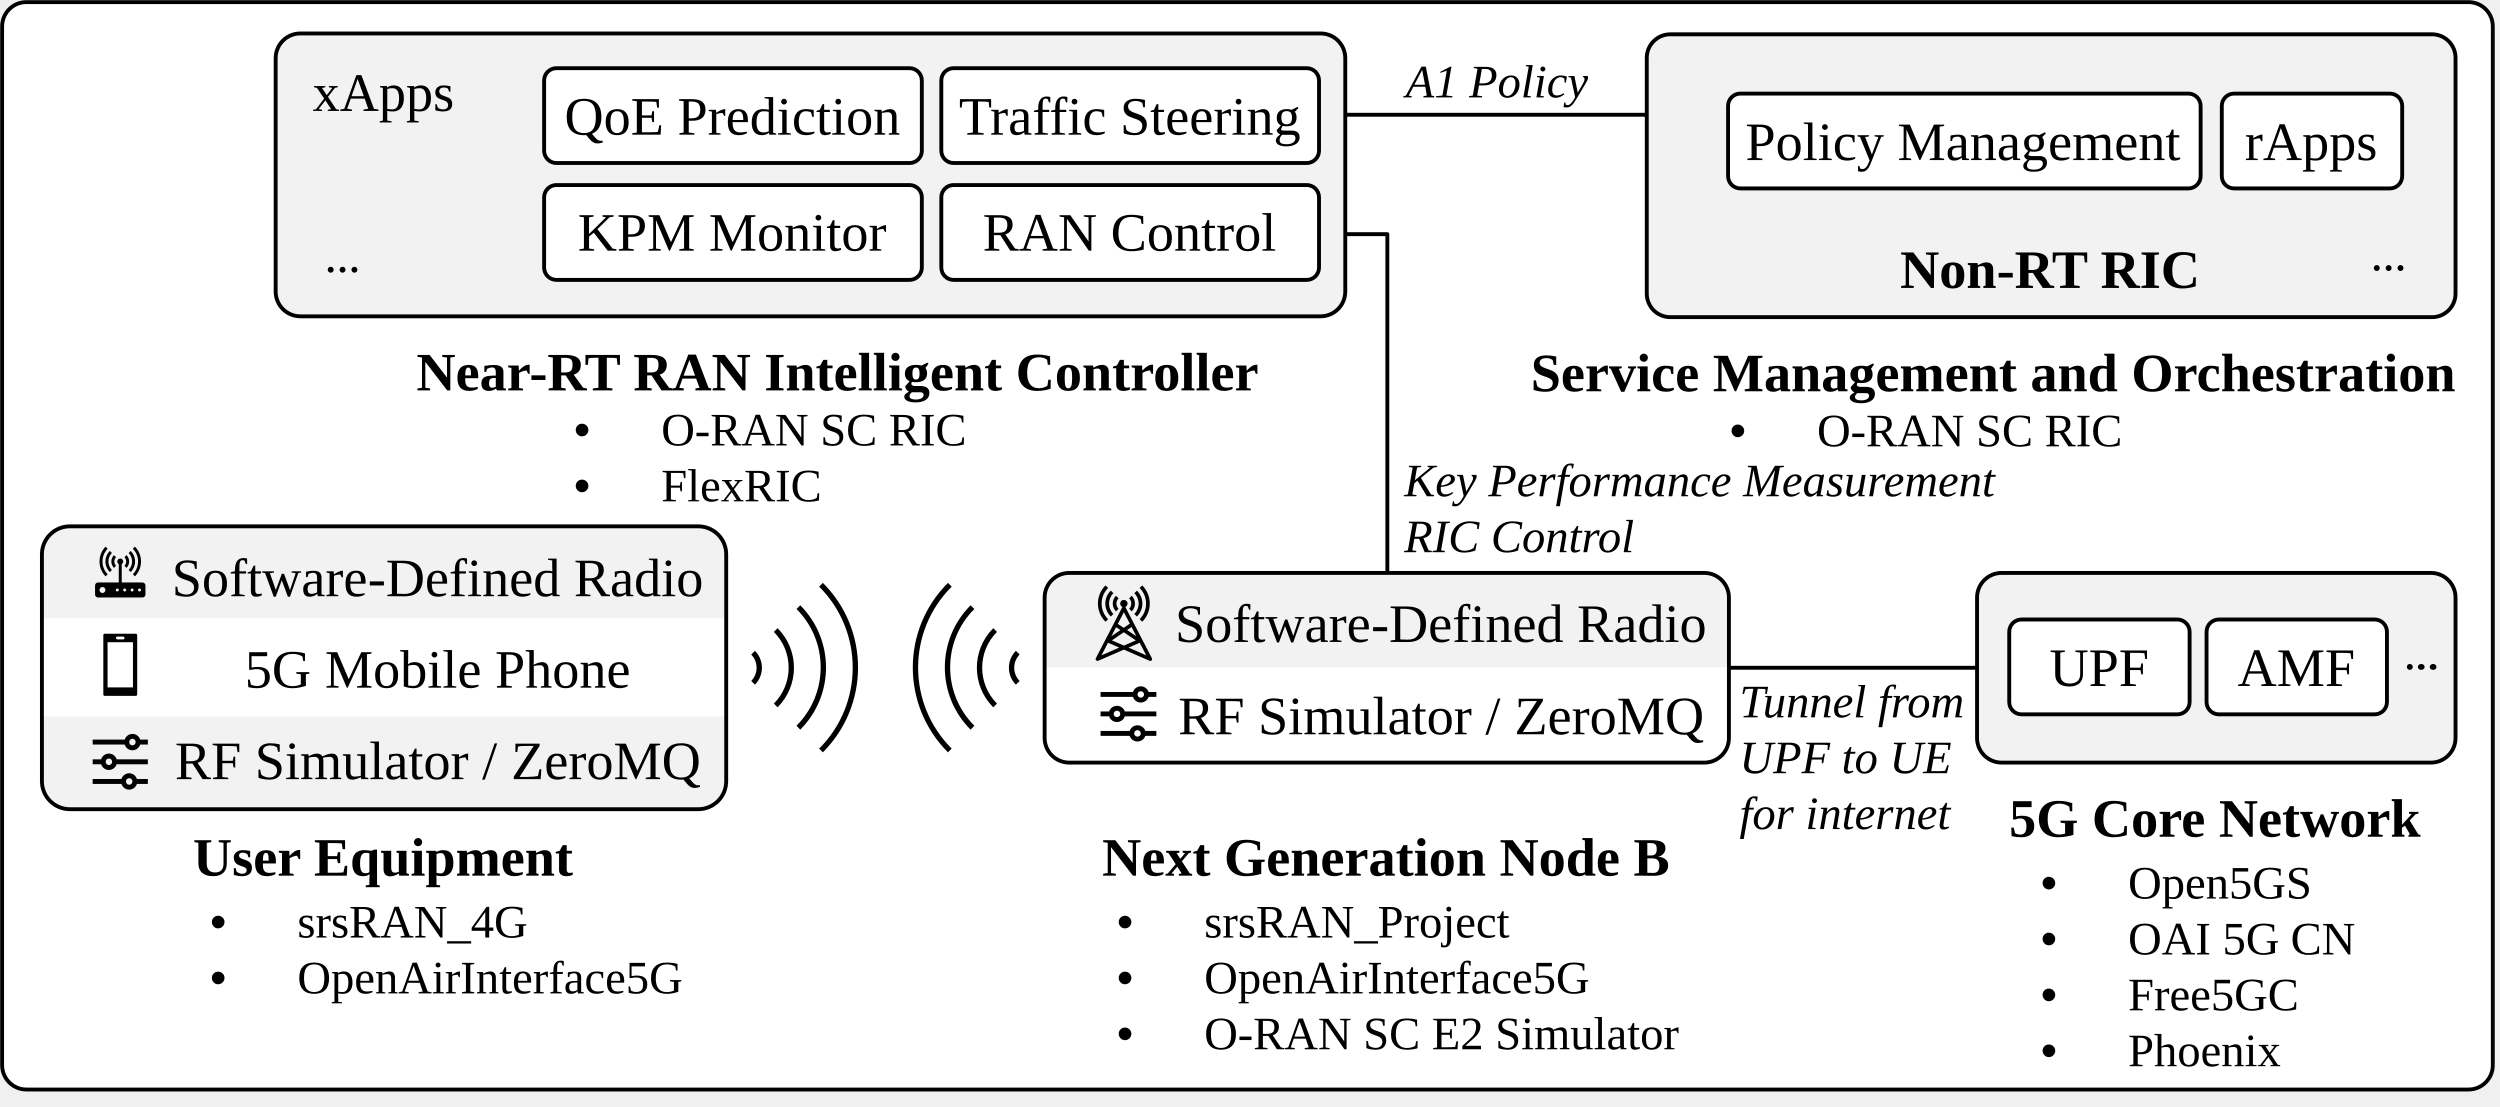
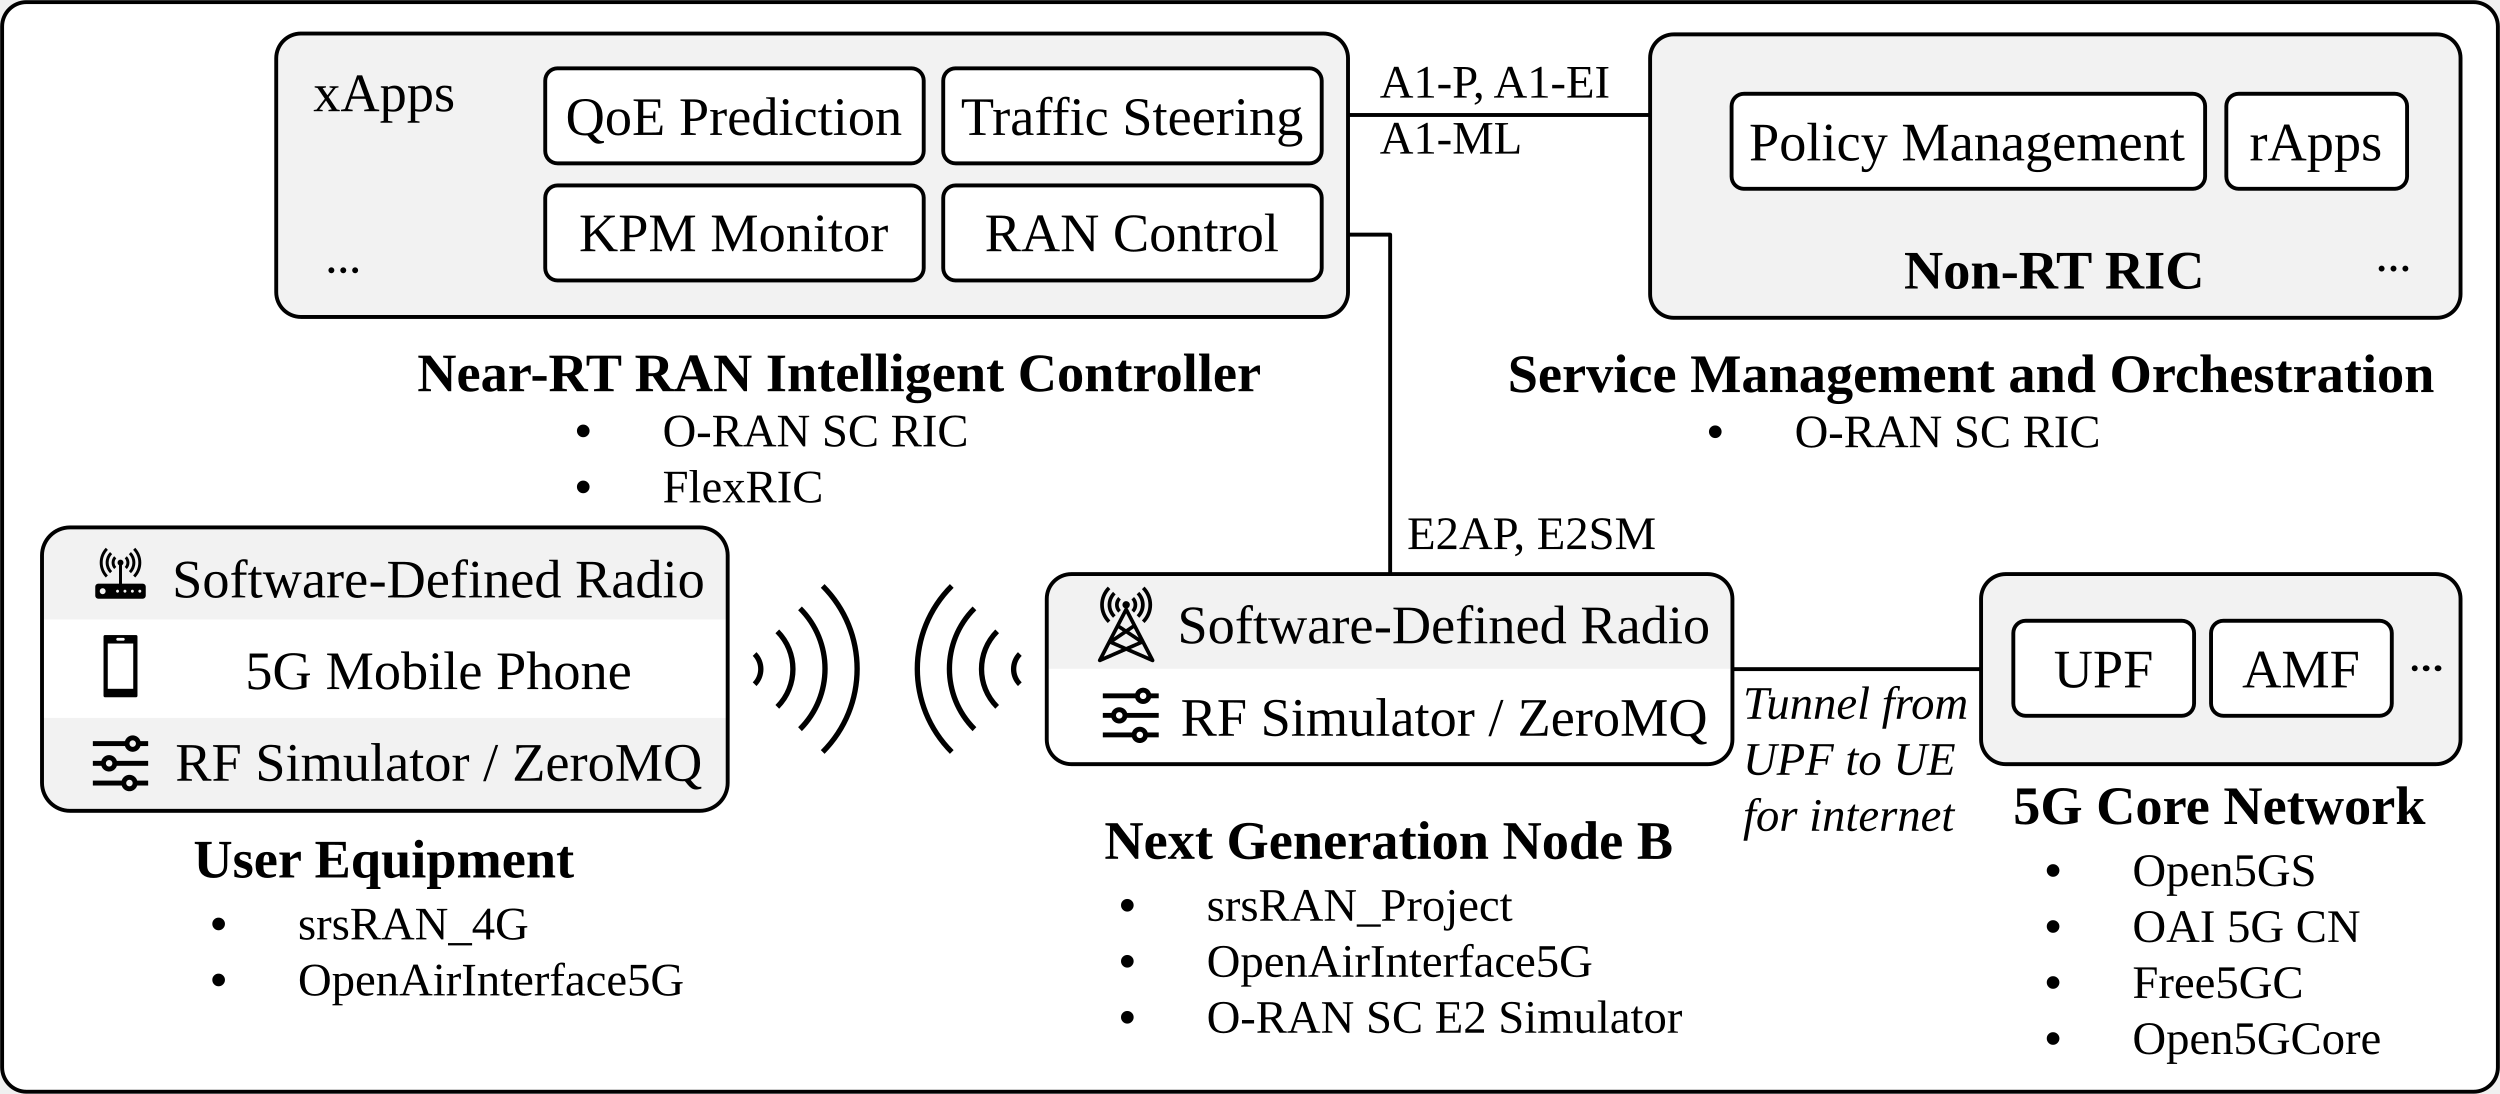
- <svg xmlns="http://www.w3.org/2000/svg" width="2952" height="1306" xml:space="preserve" overflow="hidden">
+ <svg xmlns="http://www.w3.org/2000/svg" width="2946" height="1289" xml:space="preserve" overflow="hidden">
  <g transform="translate(-723 -591)">
    <path d="M725 621.657C725 605.83 737.83 593 753.657 593L3637.34 593C3653.17 593 3666 605.83 3666 621.657L3666 1848.34C3666 1864.17 3653.17 1877 3637.34 1877L753.657 1877C737.83 1877 725 1864.17 725 1848.34Z" fill="#FFFFFF" fill-rule="evenodd" />
    <path d="M2667.5 659.296C2667.5 643.945 2679.94 631.5 2695.3 631.5L3594.7 631.5C3610.06 631.5 3622.5 643.945 3622.5 659.296L3622.5 937.704C3622.5 953.055 3610.06 965.5 3594.7 965.5L2695.3 965.5C2679.94 965.5 2667.5 953.055 2667.5 937.704Z" stroke="#000000" stroke-width="4.583" stroke-miterlimit="8" fill="#F2F2F2" fill-rule="evenodd" />
-     <text font-family="Times New Roman,Times New Roman_MSFontService,sans-serif" font-weight="700" font-size="64" transform="matrix(1 0 0 1 2530.5 1053)">Service Management and Orchestration</text>
-     <text font-family="Arial,Arial_MSFontService,sans-serif" font-weight="400" font-size="55" transform="matrix(1 0 0 1 2765.46 1118)">•</text>
-     <text font-family="Times New Roman,Times New Roman_MSFontService,sans-serif" font-weight="400" font-size="55" transform="matrix(1 0 0 1 2868.59 1118)">O</text>
-     <text font-family="Times New Roman,Times New Roman_MSFontService,sans-serif" font-weight="400" font-size="55" transform="matrix(1 0 0 1 2908.12 1118)">-</text>
-     <text font-family="Times New Roman,Times New Roman_MSFontService,sans-serif" font-weight="400" font-size="55" transform="matrix(1 0 0 1 2926.45 1118)">RAN SC RIC</text>
+     <text font-family="Times New Roman,Times New Roman_MSFontService,sans-serif" font-weight="700" font-size="64" transform="matrix(1 0 0 1 2499.7 1053)">Service Management and Orchestration</text>
+     <text font-family="Arial,Arial_MSFontService,sans-serif" font-weight="400" font-size="55" transform="matrix(1 0 0 1 2734.66 1118)">•</text>
+     <text font-family="Times New Roman,Times New Roman_MSFontService,sans-serif" font-weight="400" font-size="55" transform="matrix(1 0 0 1 2837.79 1118)">O</text>
+     <text font-family="Times New Roman,Times New Roman_MSFontService,sans-serif" font-weight="400" font-size="55" transform="matrix(1 0 0 1 2877.32 1118)">-</text>
+     <text font-family="Times New Roman,Times New Roman_MSFontService,sans-serif" font-weight="400" font-size="55" transform="matrix(1 0 0 1 2895.65 1118)">RAN SC RIC</text>
    <text font-family="Times New Roman,Times New Roman_MSFontService,sans-serif" font-weight="700" font-size="64" transform="matrix(1 0 0 1 2966.67 931)">Non</text>
    <text font-family="Times New Roman,Times New Roman_MSFontService,sans-serif" font-weight="700" font-size="64" transform="matrix(1 0 0 1 3080.68 931)">-</text>
    <text font-family="Times New Roman,Times New Roman_MSFontService,sans-serif" font-weight="700" font-size="64" transform="matrix(1 0 0 1 3101.88 931)">RT RIC</text>
    <path d="M725.5 622.158C725.5 606.331 738.331 593.5 754.158 593.5L3637.84 593.5C3653.67 593.5 3666.5 606.331 3666.5 622.158L3666.5 1848.84C3666.5 1864.67 3653.67 1877.5 3637.84 1877.5L754.158 1877.5C738.331 1877.5 725.5 1864.67 725.5 1848.84Z" stroke="#000000" stroke-width="4.583" stroke-miterlimit="8" fill="none" fill-rule="evenodd" />
    <text font-family="Times New Roman,Times New Roman_MSFontService,sans-serif" font-weight="700" font-size="64" transform="matrix(1 0 0 1 950.914 1625)">User Equipment</text>
    <path d="M772 1243.62C772 1226.16 786.155 1212 803.617 1212L1548.38 1212C1565.84 1212 1580 1226.16 1580 1243.62L1580 1514.38C1580 1531.84 1565.84 1546 1548.38 1546L803.617 1546C786.155 1546 772 1531.84 772 1514.38Z" fill="#F2F2F2" fill-rule="evenodd" />
    <rect x="772" y="1321" width="808" height="116" fill="#FFFFFF" />
    <path d="M772.5 1245.5C772.5 1227.27 787.273 1212.5 805.496 1212.5L1547.5 1212.5C1565.73 1212.5 1580.5 1227.27 1580.5 1245.5L1580.5 1513.5C1580.5 1531.73 1565.73 1546.5 1547.5 1546.5L805.496 1546.5C787.273 1546.5 772.5 1531.73 772.5 1513.5Z" stroke="#000000" stroke-width="4.583" stroke-miterlimit="8" fill="none" fill-rule="evenodd" />
    <text font-family="Times New Roman,Times New Roman_MSFontService,sans-serif" font-weight="400" font-size="64" transform="matrix(1 0 0 1 929.584 1511)">RF Simulator / </text>
    <text font-family="Times New Roman,Times New Roman_MSFontService,sans-serif" font-weight="400" font-size="64" transform="matrix(1 0 0 1 1326.62 1511)">ZeroMQ</text>
    <text font-family="Times New Roman,Times New Roman_MSFontService,sans-serif" font-weight="400" font-size="64" transform="matrix(1 0 0 1 1012.08 1403)">5G </text>
    <text font-family="Times New Roman,Times New Roman_MSFontService,sans-serif" font-weight="400" font-size="64" transform="matrix(1 0 0 1 1106.62 1403)">Mobile Phone</text>
    <text font-family="Times New Roman,Times New Roman_MSFontService,sans-serif" font-weight="400" font-size="64" transform="matrix(1 0 0 1 925.86 1295)">Software</text>
    <text font-family="Times New Roman,Times New Roman_MSFontService,sans-serif" font-weight="400" font-size="64" transform="matrix(1 0 0 1 1157.32 1295)">-</text>
    <text font-family="Times New Roman,Times New Roman_MSFontService,sans-serif" font-weight="400" font-size="64" transform="matrix(1 0 0 1 1178.52 1295)">Defined Radio</text>
    <g>
      <g>
        <g>
          <path d="M55 66.666 25 66.666 25 13.333 55 13.333 55 66.666ZM36.666 6.667 43.333 6.667C44.25 6.667 45 7.417 45 8.333 45 9.25 44.25 10 43.333 10L36.666 10C35.75 10 35 9.25 35 8.333 35 7.417 35.75 6.667 36.666 6.667ZM58.333 3.333 21.667 3.333C20.75 3.333 20 4.083 20 5L20 75C20 75.916 20.75 76.666 21.667 76.666L58.333 76.666C59.25 76.666 60 75.916 60 75L60 5C60 4.083 59.25 3.333 58.333 3.333Z" transform="matrix(1 0 0 1 825 1336)" />
        </g>
      </g>
    </g>
    <g>
      <g>
        <g>
          <path d="M69.516 20.125C67.928 15.076 62.547 12.271 57.499 13.86 54.512 14.799 52.173 17.139 51.233 20.125L13.417 20.125 13.417 25.875 51.233 25.875C52.822 30.924 58.202 33.729 63.251 32.14 66.237 31.201 68.577 28.861 69.516 25.875L78.583 25.875 78.583 20.125ZM60.375 26.833C58.258 26.833 56.541 25.117 56.541 23 56.541 20.883 58.258 19.167 60.375 19.167 62.492 19.167 64.208 20.883 64.208 23 64.208 25.117 62.492 26.833 60.375 26.833Z" transform="matrix(1 0 0 1.01087 819 1444)" />
          <path d="M56.541 59.416C52.358 59.422 48.66 62.136 47.4 66.125L13.417 66.125 13.417 71.875 47.4 71.875C48.988 76.924 54.369 79.729 59.418 78.14 62.404 77.201 64.743 74.861 65.683 71.875L78.583 71.875 78.583 66.125 65.683 66.125C64.423 62.136 60.725 59.422 56.541 59.416ZM56.541 72.833C54.425 72.833 52.708 71.117 52.708 69 52.708 66.883 54.425 65.166 56.541 65.166 58.659 65.166 60.375 66.883 60.375 69 60.375 71.117 58.659 72.833 56.541 72.833Z" transform="matrix(1 0 0 1.01087 819 1444)" />
          <path d="M32.583 36.417C28.4 36.422 24.702 39.136 23.442 43.125L13.417 43.125 13.417 48.875 23.442 48.875C25.03 53.924 30.411 56.729 35.459 55.14 38.446 54.201 40.785 51.861 41.725 48.875L78.583 48.875 78.583 43.125 41.725 43.125C40.465 39.136 36.767 36.422 32.583 36.417ZM32.583 49.833C30.466 49.833 28.75 48.117 28.75 46 28.75 43.883 30.466 42.167 32.583 42.167 34.7 42.167 36.417 43.883 36.417 46 36.417 48.117 34.7 49.833 32.583 49.833Z" transform="matrix(1 0 0 1.01087 819 1444)" />
        </g>
      </g>
    </g>
    <g>
      <g>
        <g>
          <path d="M34.563 37.1 37.013 34.65C35.788 33.338 35 31.588 35 29.663 35 27.738 35.788 25.988 37.013 24.675L34.563 22.225C32.638 24.15 31.5 26.775 31.5 29.663 31.5 32.55 32.638 35.175 34.563 37.1Z" transform="matrix(1 0 0 1.0119 823 1224)" />
          <path d="M29.663 42 32.113 39.55C29.575 37.013 28 33.513 28 29.663 28 25.813 29.575 22.313 32.113 19.775L29.663 17.325C26.425 20.475 24.5 24.85 24.5 29.663 24.5 34.475 26.425 38.85 29.663 42Z" transform="matrix(1 0 0 1.0119 823 1224)" />
          <path d="M27.125 44.538C23.363 40.775 21 35.525 21 29.663 21 23.8 23.363 18.638 27.125 14.787L24.675 12.338C20.213 16.8 17.5 22.925 17.5 29.663 17.5 36.4 20.213 42.525 24.675 46.988L27.125 44.538Z" transform="matrix(1 0 0 1.0119 823 1224)" />
          <path d="M49.438 37.1C51.363 35.175 52.5 32.55 52.5 29.663 52.5 26.775 51.363 24.15 49.438 22.225L46.988 24.675C48.213 25.9 49 27.65 49 29.663 49 31.675 48.213 33.338 46.988 34.65L49.438 37.1Z" transform="matrix(1 0 0 1.0119 823 1224)" />
          <path d="M51.888 39.55 54.338 42C57.575 38.85 59.5 34.475 59.5 29.663 59.5 24.85 57.575 20.475 54.338 17.325L51.888 19.775C54.425 22.313 56 25.813 56 29.663 56 33.513 54.425 37.013 51.888 39.55Z" transform="matrix(1 0 0 1.0119 823 1224)" />
          <path d="M56.875 44.538 59.325 46.988C63.788 42.525 66.5 36.4 66.5 29.663 66.5 22.925 63.788 16.8 59.325 12.338L56.875 14.787C60.638 18.55 63 23.8 63 29.663 63 35.525 60.638 40.688 56.875 44.538Z" transform="matrix(1 0 0 1.0119 823 1224)" />
          <path d="M64.75 64.663C63.788 64.663 63 63.875 63 62.913 63 61.95 63.788 61.163 64.75 61.163 65.713 61.163 66.5 61.95 66.5 62.913 66.5 63.875 65.713 64.663 64.75 64.663ZM56 64.663C55.038 64.663 54.25 63.875 54.25 62.913 54.25 61.95 55.038 61.163 56 61.163 56.963 61.163 57.75 61.95 57.75 62.913 57.75 63.875 56.963 64.663 56 64.663ZM47.25 64.663C46.288 64.663 45.5 63.875 45.5 62.913 45.5 61.95 46.288 61.163 47.25 61.163 48.213 61.163 49 61.95 49 62.913 49 63.875 48.213 64.663 47.25 64.663ZM38.5 64.663C37.538 64.663 36.75 63.875 36.75 62.913 36.75 61.95 37.538 61.163 38.5 61.163 39.463 61.163 40.25 61.95 40.25 62.913 40.25 63.875 39.463 64.663 38.5 64.663ZM21 66.413C19.075 66.413 17.5 64.838 17.5 62.913 17.5 60.988 19.075 59.413 21 59.413 22.925 59.413 24.5 60.988 24.5 62.913 24.5 64.838 22.925 66.413 21 66.413ZM68.25 54.163 43.75 54.163 43.75 32.638C44.8 32.025 45.5 30.888 45.5 29.663 45.5 27.738 43.925 26.163 42 26.163 40.075 26.163 38.5 27.738 38.5 29.663 38.5 30.975 39.2 32.113 40.25 32.638L40.25 54.163 15.75 54.163C13.825 54.163 12.25 55.738 12.25 57.663L12.25 68.163C12.25 70.088 13.825 71.663 15.75 71.663L68.25 71.663C70.175 71.663 71.75 70.088 71.75 68.163L71.75 57.663C71.75 55.738 70.175 54.163 68.25 54.163Z" transform="matrix(1 0 0 1.0119 823 1224)" />
        </g>
      </g>
    </g>
    <g>
      <g>
        <g>
          <path d="M55.681 132.754C108.531 79.904 194.098 79.904 246.948 132.754L251.352 128.35C195.985 72.983 106.329 72.983 51.277 128.35L55.681 132.754Z" transform="matrix(6.12324e-17 1 -1 6.12323e-17 1823 1228)" />
          <path d="M224.612 155.089C184.031 114.508 118.283 114.508 77.702 155.089L82.106 159.494C120.171 121.429 181.829 121.429 219.894 159.494L224.612 155.089Z" transform="matrix(6.12324e-17 1 -1 6.12323e-17 1823 1228)" />
          <path d="M109.16 186.233C132.439 162.954 170.504 162.954 193.783 186.233L198.187 181.829C172.392 156.033 130.552 156.033 104.756 181.829L109.16 186.233Z" transform="matrix(6.12324e-17 1 -1 6.12323e-17 1823 1228)" />
          <path d="M135.9 212.973C144.394 204.479 158.55 204.479 167.044 212.973L171.448 208.569C160.437 197.558 142.506 197.558 131.496 208.569L135.9 212.973Z" transform="matrix(6.12324e-17 1 -1 6.12323e-17 1823 1228)" />
        </g>
      </g>
    </g>
    <text font-family="Arial,Arial_MSFontService,sans-serif" font-weight="400" font-size="55" transform="matrix(1 0 0 1 971.009 1698)">•</text>
    <text font-family="Times New Roman,Times New Roman_MSFontService,sans-serif" font-weight="400" font-size="55" transform="matrix(1 0 0 1 1074.13 1698)">srsRAN_4G</text>
    <text font-family="Arial,Arial_MSFontService,sans-serif" font-weight="400" font-size="55" transform="matrix(1 0 0 1 971.009 1764)">•</text>
    <text font-family="Times New Roman,Times New Roman_MSFontService,sans-serif" font-weight="400" font-size="55" transform="matrix(1 0 0 1 1074.13 1764)">OpenAirInterface5G</text>
-     <text font-family="Times New Roman,Times New Roman_MSFontService,sans-serif" font-weight="700" font-size="64" transform="matrix(1 0 0 1 2024.4 1625)">Next Generation Node B</text>
+     <text font-family="Times New Roman,Times New Roman_MSFontService,sans-serif" font-weight="700" font-size="64" transform="matrix(1 0 0 1 2024.4 1603)">Next Generation Node B</text>
    <g>
      <g>
        <g>
          <path d="M55.681 132.754C108.531 79.904 194.098 79.904 246.948 132.754L251.352 128.35C195.986 72.983 106.329 72.983 51.277 128.35L55.681 132.754Z" transform="matrix(1.83697e-16 1 1 -1.83697e-16 1714 1228)" />
          <path d="M224.613 155.09C184.031 114.508 118.283 114.508 77.702 155.09L82.106 159.494C120.171 121.429 181.829 121.429 219.894 159.494L224.613 155.09Z" transform="matrix(1.83697e-16 1 1 -1.83697e-16 1714 1228)" />
          <path d="M109.16 186.233C132.44 162.954 170.504 162.954 193.783 186.233L198.188 181.829C172.392 156.033 130.552 156.033 104.756 181.829L109.16 186.233Z" transform="matrix(1.83697e-16 1 1 -1.83697e-16 1714 1228)" />
          <path d="M135.9 212.973C144.394 204.479 158.55 204.479 167.044 212.973L171.448 208.569C160.438 197.558 142.506 197.558 131.496 208.569L135.9 212.973Z" transform="matrix(1.83697e-16 1 1 -1.83697e-16 1714 1228)" />
        </g>
      </g>
    </g>
    <path d="M1956 1296.06C1956 1280.01 1969.01 1267 1985.06 1267L2734.94 1267C2750.99 1267 2764 1280.01 2764 1296.06L2764 1461.94C2764 1477.99 2750.99 1491 2734.94 1491L1985.06 1491C1969.01 1491 1956 1477.99 1956 1461.94Z" fill="#F2F2F2" fill-rule="evenodd" />
    <path d="M31.828 0 775.172 0C792.75-6.42139e-15 807 14.25 807 31.828L807 111 0 111 0 31.828C-6.42137e-15 14.25 14.25 0 31.828 0Z" fill="#FFFFFF" fill-rule="evenodd" transform="matrix(1 0 0 -1 1957 1490)" />
    <path d="M1956.5 1296.56C1956.5 1280.51 1969.51 1267.5 1985.56 1267.5L2735.44 1267.5C2751.49 1267.5 2764.5 1280.51 2764.5 1296.56L2764.5 1462.44C2764.5 1478.49 2751.49 1491.5 2735.44 1491.5L1985.56 1491.5C1969.51 1491.5 1956.5 1478.49 1956.5 1462.44Z" stroke="#000000" stroke-width="4.583" stroke-miterlimit="8" fill="none" fill-rule="evenodd" />
    <text font-family="Times New Roman,Times New Roman_MSFontService,sans-serif" font-weight="400" font-size="64" transform="matrix(1 0 0 1 2110.51 1349)">Software</text>
    <text font-family="Times New Roman,Times New Roman_MSFontService,sans-serif" font-weight="400" font-size="64" transform="matrix(1 0 0 1 2341.96 1349)">-</text>
    <text font-family="Times New Roman,Times New Roman_MSFontService,sans-serif" font-weight="400" font-size="64" transform="matrix(1 0 0 1 2363.16 1349)">Defined Radio</text>
    <g>
      <g>
        <g>
          <path d="M43.333 37.917 46.367 34.883C43.043 31.438 43.043 25.979 46.367 22.533L43.333 19.5C38.277 24.598 38.277 32.819 43.333 37.917Z" transform="matrix(1.00962 0 0 1 1997 1275)" />
          <path d="M37.267 43.983 40.3 40.95C33.539 34.232 33.504 23.305 40.222 16.544 40.248 16.518 40.274 16.492 40.3 16.467L37.267 13.433C28.831 21.75 28.734 35.331 37.051 43.767 37.122 43.84 37.194 43.912 37.267 43.983Z" transform="matrix(1.00962 0 0 1 1997 1275)" />
          <path d="M34.125 47.125C24.012 36.93 24.012 20.487 34.125 10.292L31.092 7.258C19.245 19.104 19.244 38.31 31.09 50.156 31.09 50.157 31.091 50.158 31.092 50.158Z" transform="matrix(1.00962 0 0 1 1997 1275)" />
          <path d="M61.75 37.917C66.806 32.819 66.806 24.598 61.75 19.5L58.717 22.533C60.337 24.178 61.233 26.4 61.208 28.708 61.212 31.012 60.319 33.227 58.717 34.883Z" transform="matrix(1.00962 0 0 1 1997 1275)" />
          <path d="M64.783 40.95 67.817 43.983C76.253 35.666 76.35 22.085 68.033 13.649 67.961 13.577 67.889 13.505 67.817 13.433L64.783 16.467C71.544 23.185 71.579 34.111 64.861 40.872 64.835 40.898 64.809 40.924 64.783 40.95Z" transform="matrix(1.00962 0 0 1 1997 1275)" />
          <path d="M70.958 47.125 73.992 50.158C85.838 38.313 85.839 19.107 73.994 7.261 73.993 7.26 73.993 7.259 73.992 7.258L70.958 10.292C81.071 20.487 81.071 36.93 70.958 47.125Z" transform="matrix(1.00962 0 0 1 1997 1275)" />
          <path d="M85.584 93.936 85.584 93.936C85.55 93.744 85.488 93.557 85.399 93.383 85.399 93.383 85.399 93.383 85.399 93.319L54.524 33.193C54.43 33.017 54.31 32.856 54.167 32.717 56.385 31.819 57.456 29.293 56.559 27.075 55.661 24.856 53.135 23.785 50.917 24.683 48.698 25.58 47.627 28.106 48.525 30.325 48.965 31.413 49.828 32.276 50.917 32.717 50.801 32.844 50.703 32.986 50.624 33.139L19.749 93.264C19.749 93.264 19.749 93.264 19.749 93.329 19.66 93.503 19.598 93.689 19.565 93.882L19.565 93.882C19.538 94.061 19.538 94.244 19.565 94.424 19.565 94.424 19.565 94.51 19.565 94.553 19.595 94.729 19.645 94.9 19.717 95.063 19.717 95.063 19.717 95.063 19.717 95.063 19.717 95.063 19.825 95.214 19.868 95.301 19.934 95.41 20.007 95.515 20.085 95.615L20.085 95.615C20.14 95.662 20.198 95.705 20.258 95.745 20.352 95.834 20.453 95.914 20.562 95.984 20.646 96.028 20.733 96.067 20.822 96.103L21.147 96.222 21.428 96.222 21.667 96.417 21.818 96.417 21.959 96.417C22.158 96.398 22.352 96.347 22.533 96.265L52.563 83.059 82.55 96.233C82.822 96.357 83.118 96.419 83.417 96.417L83.417 96.417C83.596 96.414 83.775 96.388 83.948 96.341L84.099 96.341C84.237 96.289 84.371 96.227 84.5 96.157L84.598 96.092C84.739 96.002 84.87 95.897 84.988 95.778L84.988 95.778C85.072 95.672 85.148 95.559 85.215 95.442 85.262 95.372 85.306 95.3 85.345 95.225 85.345 95.225 85.345 95.225 85.345 95.225 85.418 95.059 85.469 94.884 85.497 94.705 85.497 94.705 85.497 94.629 85.497 94.586 85.565 94.376 85.594 94.156 85.584 93.936ZM67.167 67.34 56.225 59.941 61.501 56.333ZM52.542 38.87 59.508 52.423 52.379 57.33 45.879 52.997C45.738 52.898 45.585 52.818 45.424 52.758ZM43.463 56.539 48.544 59.973 37.917 67.264ZM26.379 89.819 34.028 74.913 47.168 80.687ZM38.502 72.15 52.401 62.584 66.571 72.172 52.563 78.325ZM75.335 88.335 57.948 80.698 71.067 74.934 78.704 89.808Z" transform="matrix(1.00962 0 0 1 1997 1275)" />
        </g>
      </g>
    </g>
    <text font-family="Times New Roman,Times New Roman_MSFontService,sans-serif" font-weight="400" font-size="64" transform="matrix(1 0 0 1 2114.23 1458)">RF Simulator / </text>
    <text font-family="Times New Roman,Times New Roman_MSFontService,sans-serif" font-weight="400" font-size="64" transform="matrix(1 0 0 1 2511.26 1458)">ZeroMQ</text>
    <g>
      <g>
        <g>
          <path d="M69.516 20.125C67.928 15.076 62.547 12.271 57.499 13.86 54.512 14.799 52.173 17.139 51.233 20.125L13.417 20.125 13.417 25.875 51.233 25.875C52.822 30.924 58.202 33.729 63.251 32.14 66.237 31.201 68.577 28.861 69.516 25.875L78.583 25.875 78.583 20.125ZM60.375 26.833C58.258 26.833 56.541 25.117 56.541 23 56.541 20.883 58.258 19.167 60.375 19.167 62.492 19.167 64.208 20.883 64.208 23 64.208 25.117 62.492 26.833 60.375 26.833Z" transform="matrix(1.01087 0 0 1 2009 1388)" />
          <path d="M56.541 59.416C52.358 59.422 48.66 62.136 47.4 66.125L13.417 66.125 13.417 71.875 47.4 71.875C48.988 76.924 54.369 79.729 59.418 78.14 62.404 77.201 64.743 74.861 65.683 71.875L78.583 71.875 78.583 66.125 65.683 66.125C64.423 62.136 60.725 59.422 56.541 59.416ZM56.541 72.833C54.425 72.833 52.708 71.117 52.708 69 52.708 66.883 54.425 65.166 56.541 65.166 58.659 65.166 60.375 66.883 60.375 69 60.375 71.117 58.659 72.833 56.541 72.833Z" transform="matrix(1.01087 0 0 1 2009 1388)" />
          <path d="M32.583 36.417C28.4 36.422 24.702 39.136 23.442 43.125L13.417 43.125 13.417 48.875 23.442 48.875C25.03 53.924 30.411 56.729 35.459 55.14 38.446 54.201 40.785 51.861 41.725 48.875L78.583 48.875 78.583 43.125 41.725 43.125C40.465 39.136 36.767 36.422 32.583 36.417ZM32.583 49.833C30.466 49.833 28.75 48.117 28.75 46 28.75 43.883 30.466 42.167 32.583 42.167 34.7 42.167 36.417 43.883 36.417 46 36.417 48.117 34.7 49.833 32.583 49.833Z" transform="matrix(1.01087 0 0 1 2009 1388)" />
        </g>
      </g>
    </g>
-     <text font-family="Arial,Arial_MSFontService,sans-serif" font-weight="400" font-size="55" transform="matrix(1 0 0 1 2041.82 1698)">•</text>
-     <text font-family="Times New Roman,Times New Roman_MSFontService,sans-serif" font-weight="400" font-size="55" transform="matrix(1 0 0 1 2144.95 1698)">srsRAN_Project</text>
-     <text font-family="Arial,Arial_MSFontService,sans-serif" font-weight="400" font-size="55" transform="matrix(1 0 0 1 2041.82 1764)">•</text>
-     <text font-family="Times New Roman,Times New Roman_MSFontService,sans-serif" font-weight="400" font-size="55" transform="matrix(1 0 0 1 2144.95 1764)">OpenAirInterface5G</text>
-     <text font-family="Arial,Arial_MSFontService,sans-serif" font-weight="400" font-size="55" transform="matrix(1 0 0 1 2041.82 1830)">•</text>
-     <text font-family="Times New Roman,Times New Roman_MSFontService,sans-serif" font-weight="400" font-size="55" transform="matrix(1 0 0 1 2144.95 1830)">O</text>
-     <text font-family="Times New Roman,Times New Roman_MSFontService,sans-serif" font-weight="400" font-size="55" transform="matrix(1 0 0 1 2184.48 1830)">-</text>
-     <text font-family="Times New Roman,Times New Roman_MSFontService,sans-serif" font-weight="400" font-size="55" transform="matrix(1 0 0 1 2202.81 1830)">RAN SC E2 Simulator</text>
+     <text font-family="Arial,Arial_MSFontService,sans-serif" font-weight="400" font-size="55" transform="matrix(1 0 0 1 2041.82 1676)">•</text>
+     <text font-family="Times New Roman,Times New Roman_MSFontService,sans-serif" font-weight="400" font-size="55" transform="matrix(1 0 0 1 2144.95 1676)">srsRAN_Project</text>
+     <text font-family="Arial,Arial_MSFontService,sans-serif" font-weight="400" font-size="55" transform="matrix(1 0 0 1 2041.82 1742)">•</text>
+     <text font-family="Times New Roman,Times New Roman_MSFontService,sans-serif" font-weight="400" font-size="55" transform="matrix(1 0 0 1 2144.95 1742)">OpenAirInterface5G</text>
+     <text font-family="Arial,Arial_MSFontService,sans-serif" font-weight="400" font-size="55" transform="matrix(1 0 0 1 2041.82 1808)">•</text>
+     <text font-family="Times New Roman,Times New Roman_MSFontService,sans-serif" font-weight="400" font-size="55" transform="matrix(1 0 0 1 2144.95 1808)">O</text>
+     <text font-family="Times New Roman,Times New Roman_MSFontService,sans-serif" font-weight="400" font-size="55" transform="matrix(1 0 0 1 2184.48 1808)">-</text>
+     <text font-family="Times New Roman,Times New Roman_MSFontService,sans-serif" font-weight="400" font-size="55" transform="matrix(1 0 0 1 2202.81 1808)">RAN SC E2 Simulator</text>
    <path d="M3057 1296.06C3057 1280.01 3070.01 1267 3086.06 1267L3592.94 1267C3608.99 1267 3622 1280.01 3622 1296.06L3622 1461.94C3622 1477.99 3608.99 1491 3592.94 1491L3086.06 1491C3070.01 1491 3057 1477.99 3057 1461.94Z" fill="#F2F2F2" fill-rule="evenodd" />
    <path d="M0 0 398.877 0 398.877 59.656" stroke="#000000" stroke-width="4.583" stroke-linejoin="round" stroke-miterlimit="10" fill="none" fill-rule="evenodd" transform="matrix(-1.83697e-16 -1 -1 1.83697e-16 2361.16 1266.38)" />
    <path d="M1048.5 659.672C1048.5 643.561 1061.56 630.5 1077.67 630.5L2282.33 630.5C2298.44 630.5 2311.5 643.561 2311.5 659.672L2311.5 935.328C2311.5 951.439 2298.44 964.5 2282.33 964.5L1077.67 964.5C1061.56 964.5 1048.5 951.439 1048.5 935.328Z" stroke="#000000" stroke-width="4.583" stroke-miterlimit="8" fill="#F2F2F2" fill-rule="evenodd" />
    <text font-family="Times New Roman,Times New Roman_MSFontService,sans-serif" font-weight="700" font-size="64" transform="matrix(1 0 0 1 1214.73 1052)">Near</text>
    <text font-family="Times New Roman,Times New Roman_MSFontService,sans-serif" font-weight="700" font-size="64" transform="matrix(1 0 0 1 1348.13 1052)">-</text>
    <text font-family="Times New Roman,Times New Roman_MSFontService,sans-serif" font-weight="700" font-size="64" transform="matrix(1 0 0 1 1369.33 1052)">RT RAN Intelligent Controller</text>
    <text font-family="Arial,Arial_MSFontService,sans-serif" font-weight="400" font-size="55" transform="matrix(1 0 0 1 1400.68 1117)">•</text>
    <text font-family="Times New Roman,Times New Roman_MSFontService,sans-serif" font-weight="400" font-size="55" transform="matrix(1 0 0 1 1503.8 1117)">O</text>
    <text font-family="Times New Roman,Times New Roman_MSFontService,sans-serif" font-weight="400" font-size="55" transform="matrix(1 0 0 1 1543.34 1117)">-</text>
    <text font-family="Times New Roman,Times New Roman_MSFontService,sans-serif" font-weight="400" font-size="55" transform="matrix(1 0 0 1 1561.67 1117)">RAN SC RIC</text>
    <text font-family="Arial,Arial_MSFontService,sans-serif" font-weight="400" font-size="55" transform="matrix(1 0 0 1 1400.68 1183)">•</text>
    <text font-family="Times New Roman,Times New Roman_MSFontService,sans-serif" font-weight="400" font-size="55" transform="matrix(1 0 0 1 1503.8 1183)">FlexRIC</text>
    <path d="M2311.5 726.5 2666.97 726.5" stroke="#000000" stroke-width="4.583" stroke-miterlimit="8" fill="none" fill-rule="evenodd" />
-     <text font-family="Times New Roman,Times New Roman_MSFontService,sans-serif" font-style="italic" font-weight="400" font-size="55" transform="matrix(1 0 0 1 2382.89 706)">A1 Policy</text>
-     <text font-family="Times New Roman,Times New Roman_MSFontService,sans-serif" font-style="italic" font-weight="400" font-size="55" transform="matrix(1 0 0 1 2381.12 1177)">Key Performance Measurement</text>
-     <text font-family="Times New Roman,Times New Roman_MSFontService,sans-serif" font-style="italic" font-weight="400" font-size="55" transform="matrix(1 0 0 1 2381.12 1243)">RIC Control</text>
    <path d="M1365.5 824.031C1365.5 816.006 1372.01 809.5 1380.03 809.5L1796.97 809.5C1804.99 809.5 1811.5 816.006 1811.5 824.031L1811.5 906.969C1811.5 914.994 1804.99 921.5 1796.97 921.5L1380.03 921.5C1372.01 921.5 1365.5 914.994 1365.5 906.969Z" stroke="#000000" stroke-width="4.583" stroke-miterlimit="8" fill="#FFFFFF" fill-rule="evenodd" />
    <text font-family="Times New Roman,Times New Roman_MSFontService,sans-serif" font-weight="400" font-size="64" transform="matrix(1 0 0 1 1405.28 887)">KPM Monitor</text>
    <path d="M1834.5 686.031C1834.5 678.006 1841.01 671.5 1849.03 671.5L2265.97 671.5C2273.99 671.5 2280.5 678.006 2280.5 686.031L2280.5 768.969C2280.5 776.994 2273.99 783.5 2265.97 783.5L1849.03 783.5C1841.01 783.5 1834.5 776.994 1834.5 768.969Z" stroke="#000000" stroke-width="4.583" stroke-miterlimit="8" fill="#FFFFFF" fill-rule="evenodd" />
    <text font-family="Times New Roman,Times New Roman_MSFontService,sans-serif" font-weight="400" font-size="64" transform="matrix(1 0 0 1 1855.3 750)">Traffic Steering</text>
    <path d="M1365.5 686.031C1365.5 678.006 1372.01 671.5 1380.03 671.5L1796.97 671.5C1804.99 671.5 1811.5 678.006 1811.5 686.031L1811.5 768.969C1811.5 776.994 1804.99 783.5 1796.97 783.5L1380.03 783.5C1372.01 783.5 1365.5 776.994 1365.5 768.969Z" stroke="#000000" stroke-width="4.583" stroke-miterlimit="8" fill="#FFFFFF" fill-rule="evenodd" />
    <text font-family="Times New Roman,Times New Roman_MSFontService,sans-serif" font-weight="400" font-size="64" transform="matrix(1 0 0 1 1389.53 750)">QoE</text>
    <text font-family="Times New Roman,Times New Roman_MSFontService,sans-serif" font-weight="400" font-size="64" transform="matrix(1 0 0 1 1523.02 750)">Prediction</text>
    <path d="M1834.5 824.031C1834.5 816.006 1841.01 809.5 1849.03 809.5L2265.97 809.5C2273.99 809.5 2280.5 816.006 2280.5 824.031L2280.5 906.969C2280.5 914.994 2273.99 921.5 2265.97 921.5L1849.03 921.5C1841.01 921.5 1834.5 914.994 1834.5 906.969Z" stroke="#000000" stroke-width="4.583" stroke-miterlimit="8" fill="#FFFFFF" fill-rule="evenodd" />
    <text font-family="Times New Roman,Times New Roman_MSFontService,sans-serif" font-weight="400" font-size="64" transform="matrix(1 0 0 1 1883.38 887)">RAN Control</text>
    <path d="M3346.5 716.031C3346.5 708.006 3353.01 701.5 3361.03 701.5L3544.97 701.5C3552.99 701.5 3559.5 708.006 3559.5 716.031L3559.5 798.969C3559.5 806.995 3552.99 813.5 3544.97 813.5L3361.03 813.5C3353.01 813.5 3346.5 806.995 3346.5 798.969Z" stroke="#000000" stroke-width="4.583" stroke-miterlimit="8" fill="#FFFFFF" fill-rule="evenodd" />
    <text font-family="Times New Roman,Times New Roman_MSFontService,sans-serif" font-weight="400" font-size="64" transform="matrix(1 0 0 1 3373.75 780)">rApps</text>
    <path d="M2763.5 716.031C2763.5 708.006 2770.01 701.5 2778.03 701.5L3306.97 701.5C3314.99 701.5 3321.5 708.006 3321.5 716.031L3321.5 798.969C3321.5 806.994 3314.99 813.5 3306.97 813.5L2778.03 813.5C2770.01 813.5 2763.5 806.994 2763.5 798.969Z" stroke="#000000" stroke-width="4.583" stroke-miterlimit="8" fill="#FFFFFF" fill-rule="evenodd" />
    <text font-family="Times New Roman,Times New Roman_MSFontService,sans-serif" font-weight="400" font-size="64" transform="matrix(1 0 0 1 2784.03 780)">Policy Management</text>
    <text font-family="Times New Roman,Times New Roman_MSFontService,sans-serif" font-weight="400" font-size="64" transform="matrix(1 0 0 1 1092.15 722)">xApps</text>
    <path d="M0 3.5C-8.91223e-16 1.567 1.567 0 3.5 0 5.433 -8.91177e-16 7 1.567 7 3.5 7 5.433 5.433 7 3.5 7 1.567 7-1.33683e-15 5.433 0 3.5Z" fill-rule="evenodd" transform="matrix(1 0 0 -1 3526 911)" />
    <path d="M0 3.5C-8.91223e-16 1.567 1.567 0 3.5 0 5.433 -8.91177e-16 7 1.567 7 3.5 7 5.433 5.433 7 3.5 7 1.567 7-1.33683e-15 5.433 0 3.5Z" fill-rule="evenodd" transform="matrix(1 0 0 -1 3540 911)" />
    <path d="M0 3.5C-8.91177e-16 1.567 1.567 0 3.5 0 5.433 -8.91177e-16 7 1.567 7 3.5 7 5.433 5.433 7 3.5 7 1.567 7-1.33677e-15 5.433 0 3.5Z" fill-rule="evenodd" transform="matrix(1 0 0 -1 3554 911)" />
    <path d="M0 3.5C-8.91177e-16 1.567 1.567 0 3.5 0 5.433 -8.91177e-16 7 1.567 7 3.5 7 5.433 5.433 7 3.5 7 1.567 7-1.33677e-15 5.433 0 3.5Z" fill-rule="evenodd" transform="matrix(1 0 0 -1 1110 913)" />
    <path d="M0 3.5C-8.91177e-16 1.567 1.567 0 3.5 0 5.433 -8.91177e-16 7 1.567 7 3.5 7 5.433 5.433 7 3.5 7 1.567 7-1.33677e-15 5.433 0 3.5Z" fill-rule="evenodd" transform="matrix(1 0 0 -1 1124 913)" />
    <path d="M0 3.5C-8.91177e-16 1.567 1.567 0 3.5 0 5.433 -8.91177e-16 7 1.567 7 3.5 7 5.433 5.433 7 3.5 7 1.567 7-1.33677e-15 5.433 0 3.5Z" fill-rule="evenodd" transform="matrix(1 0 0 -1 1138 913)" />
    <text font-family="Times New Roman,Times New Roman_MSFontService,sans-serif" font-style="italic" font-weight="400" font-size="55" transform="matrix(1 0 0 1 2776.94 1438)">Tunnel from </text>
    <text font-family="Times New Roman,Times New Roman_MSFontService,sans-serif" font-style="italic" font-weight="400" font-size="55" transform="matrix(1 0 0 1 2776.94 1504)">UPF to UE</text>
    <text font-family="Times New Roman,Times New Roman_MSFontService,sans-serif" font-style="italic" font-weight="400" font-size="55" transform="matrix(1 0 0 1 2776.94 1570)">for internet</text>
    <path d="M2764.5 1379.5 3057.07 1379.5" stroke="#000000" stroke-width="4.583" stroke-miterlimit="8" fill="none" fill-rule="evenodd" />
    <path d="M3057.5 1296.56C3057.5 1280.51 3070.51 1267.5 3086.56 1267.5L3593.44 1267.5C3609.49 1267.5 3622.5 1280.51 3622.5 1296.56L3622.5 1462.44C3622.5 1478.49 3609.49 1491.5 3593.44 1491.5L3086.56 1491.5C3070.51 1491.5 3057.5 1478.49 3057.5 1462.44Z" stroke="#000000" stroke-width="4.583" stroke-miterlimit="8" fill="none" fill-rule="evenodd" />
    <path d="M0 3.5C-8.91177e-16 1.567 1.567 0 3.5 0 5.433 -8.91177e-16 7 1.567 7 3.5 7 5.433 5.433 7 3.5 7 1.567 7-1.33677e-15 5.433 0 3.5Z" fill-rule="evenodd" transform="matrix(1 0 0 -1 3565 1382)" />
    <path d="M0 3.5C-1.01849e-15 1.567 1.791 0 4 0 6.209 -8.91177e-16 8 1.567 8 3.5 8 5.433 6.209 7 4 7 1.791 7-1.52774e-15 5.433 0 3.5Z" fill-rule="evenodd" transform="matrix(1 0 0 -1 3578 1382)" />
    <path d="M0 3.5C-1.01854e-15 1.567 1.791 0 4 0 6.209 -8.91177e-16 8 1.567 8 3.5 8 5.433 6.209 7 4 7 1.791 7-1.52781e-15 5.433 0 3.5Z" fill-rule="evenodd" transform="matrix(1 0 0 -1 3592 1382)" />
    <path d="M3095.5 1337.03C3095.5 1329.01 3102.01 1322.5 3110.03 1322.5L3293.97 1322.5C3301.99 1322.5 3308.5 1329.01 3308.5 1337.03L3308.5 1419.97C3308.5 1427.99 3301.99 1434.5 3293.97 1434.5L3110.03 1434.5C3102.01 1434.5 3095.5 1427.99 3095.5 1419.97Z" stroke="#000000" stroke-width="4.583" stroke-miterlimit="8" fill="#FFFFFF" fill-rule="evenodd" />
    <text font-family="Times New Roman,Times New Roman_MSFontService,sans-serif" font-weight="400" font-size="64" transform="matrix(1 0 0 1 3143.07 1401)">UPF</text>
    <path d="M3328.5 1337.03C3328.5 1329.01 3335.01 1322.5 3343.03 1322.5L3526.97 1322.5C3534.99 1322.5 3541.5 1329.01 3541.5 1337.03L3541.5 1419.97C3541.5 1427.99 3534.99 1434.5 3526.97 1434.5L3343.03 1434.5C3335.01 1434.5 3328.5 1427.99 3328.5 1419.97Z" stroke="#000000" stroke-width="4.583" stroke-miterlimit="8" fill="#FFFFFF" fill-rule="evenodd" />
    <text font-family="Times New Roman,Times New Roman_MSFontService,sans-serif" font-weight="400" font-size="64" transform="matrix(1 0 0 1 3365.13 1401)">AMF</text>
-     <text font-family="Arial,Arial_MSFontService,sans-serif" font-weight="400" font-size="55" transform="matrix(1 0 0 1 3132.73 1652)">•</text>
-     <text font-family="Times New Roman,Times New Roman_MSFontService,sans-serif" font-weight="400" font-size="55" transform="matrix(1 0 0 1 3235.85 1652)">Open5GS</text>
-     <text font-family="Arial,Arial_MSFontService,sans-serif" font-weight="400" font-size="55" transform="matrix(1 0 0 1 3132.73 1718)">•</text>
-     <text font-family="Times New Roman,Times New Roman_MSFontService,sans-serif" font-weight="400" font-size="55" transform="matrix(1 0 0 1 3235.85 1718)">OAI 5G </text>
-     <text font-family="Times New Roman,Times New Roman_MSFontService,sans-serif" font-weight="400" font-size="55" transform="matrix(1 0 0 1 3427.78 1718)">CN</text>
-     <text font-family="Arial,Arial_MSFontService,sans-serif" font-weight="400" font-size="55" transform="matrix(1 0 0 1 3132.73 1784)">•</text>
-     <text font-family="Times New Roman,Times New Roman_MSFontService,sans-serif" font-weight="400" font-size="55" transform="matrix(1 0 0 1 3235.85 1784)">Free5GC</text>
-     <text font-family="Arial,Arial_MSFontService,sans-serif" font-weight="400" font-size="55" transform="matrix(1 0 0 1 3132.73 1850)">•</text>
-     <text font-family="Times New Roman,Times New Roman_MSFontService,sans-serif" font-weight="400" font-size="55" transform="matrix(1 0 0 1 3235.85 1850)">Phoenix</text>
-     <text font-family="Times New Roman,Times New Roman_MSFontService,sans-serif" font-weight="700" font-size="64" transform="matrix(1 0 0 1 3095.37 1579)">5G Core Network</text>
+     <text font-family="Arial,Arial_MSFontService,sans-serif" font-weight="400" font-size="55" transform="matrix(1 0 0 1 3132.73 1635)">•</text>
+     <text font-family="Times New Roman,Times New Roman_MSFontService,sans-serif" font-weight="400" font-size="55" transform="matrix(1 0 0 1 3235.85 1635)">Open5GS</text>
+     <text font-family="Arial,Arial_MSFontService,sans-serif" font-weight="400" font-size="55" transform="matrix(1 0 0 1 3132.73 1701)">•</text>
+     <text font-family="Times New Roman,Times New Roman_MSFontService,sans-serif" font-weight="400" font-size="55" transform="matrix(1 0 0 1 3235.85 1701)">OAI 5G CN</text>
+     <text font-family="Arial,Arial_MSFontService,sans-serif" font-weight="400" font-size="55" transform="matrix(1 0 0 1 3132.73 1767)">•</text>
+     <text font-family="Times New Roman,Times New Roman_MSFontService,sans-serif" font-weight="400" font-size="55" transform="matrix(1 0 0 1 3235.85 1767)">Free5GC</text>
+     <text font-family="Arial,Arial_MSFontService,sans-serif" font-weight="400" font-size="55" transform="matrix(1 0 0 1 3132.73 1833)">•</text>
+     <text font-family="Times New Roman,Times New Roman_MSFontService,sans-serif" font-weight="400" font-size="55" transform="matrix(1 0 0 1 3235.85 1833)">Open5GCore</text>
+     <text font-family="Times New Roman,Times New Roman_MSFontService,sans-serif" font-weight="700" font-size="64" transform="matrix(1 0 0 1 3095.37 1562)">5G Core Network</text>
+     <text font-family="Times New Roman,Times New Roman_MSFontService,sans-serif" font-weight="400" font-size="55" transform="matrix(1 0 0 1 2348.9 706)">A1</text>
+     <text font-family="Times New Roman,Times New Roman_MSFontService,sans-serif" font-weight="400" font-size="55" transform="matrix(1 0 0 1 2415.93 706)">-</text>
+     <text font-family="Times New Roman,Times New Roman_MSFontService,sans-serif" font-weight="400" font-size="55" transform="matrix(1 0 0 1 2434.26 706)">P, </text>
+     <text font-family="Times New Roman,Times New Roman_MSFontService,sans-serif" font-weight="400" font-size="55" transform="matrix(1 0 0 1 2483 706)">A1</text>
+     <text font-family="Times New Roman,Times New Roman_MSFontService,sans-serif" font-weight="400" font-size="55" transform="matrix(1 0 0 1 2550.04 706)">-</text>
+     <text font-family="Times New Roman,Times New Roman_MSFontService,sans-serif" font-weight="400" font-size="55" transform="matrix(1 0 0 1 2568.37 706)">EI</text>
+     <text font-family="Times New Roman,Times New Roman_MSFontService,sans-serif" font-weight="400" font-size="55" transform="matrix(1 0 0 1 2348.9 772)">A1</text>
+     <text font-family="Times New Roman,Times New Roman_MSFontService,sans-serif" font-weight="400" font-size="55" transform="matrix(1 0 0 1 2415.93 772)">-</text>
+     <text font-family="Times New Roman,Times New Roman_MSFontService,sans-serif" font-weight="400" font-size="55" transform="matrix(1 0 0 1 2434.26 772)">ML</text>
+     <text font-family="Times New Roman,Times New Roman_MSFontService,sans-serif" font-weight="400" font-size="55" transform="matrix(1 0 0 1 2381.12 1238)">E2AP, E2SM</text>
  </g>
</svg>
